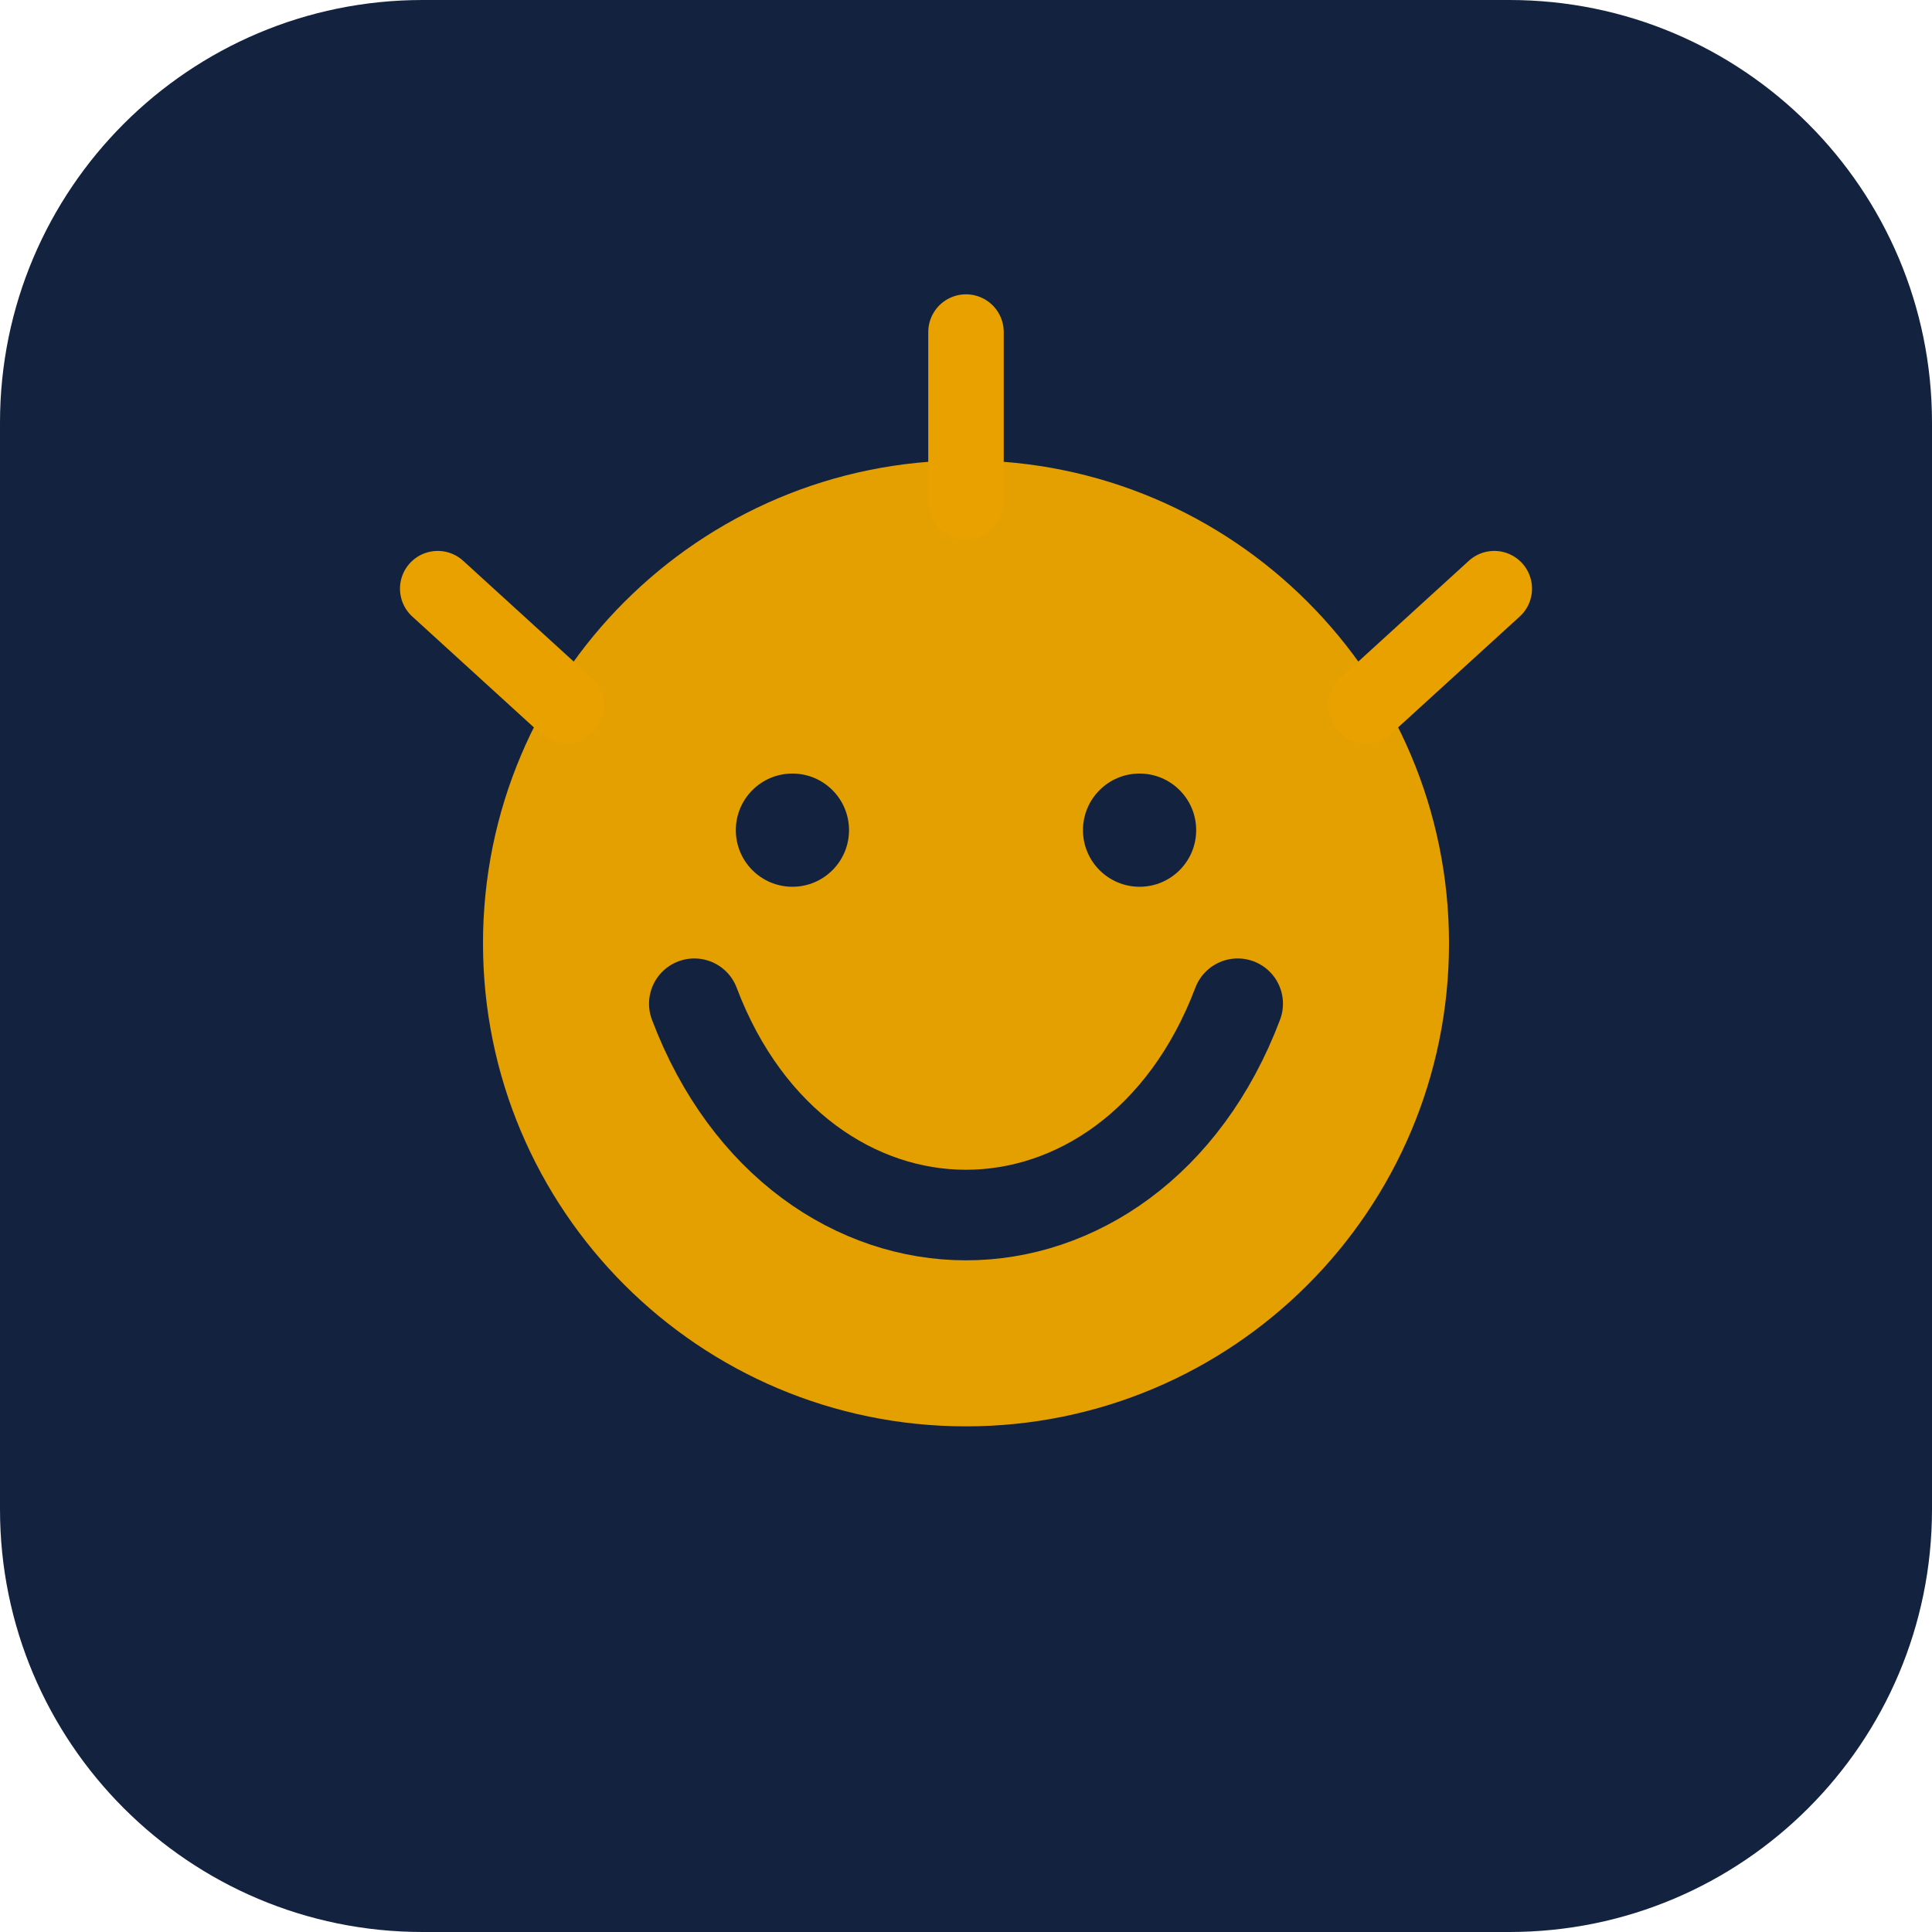
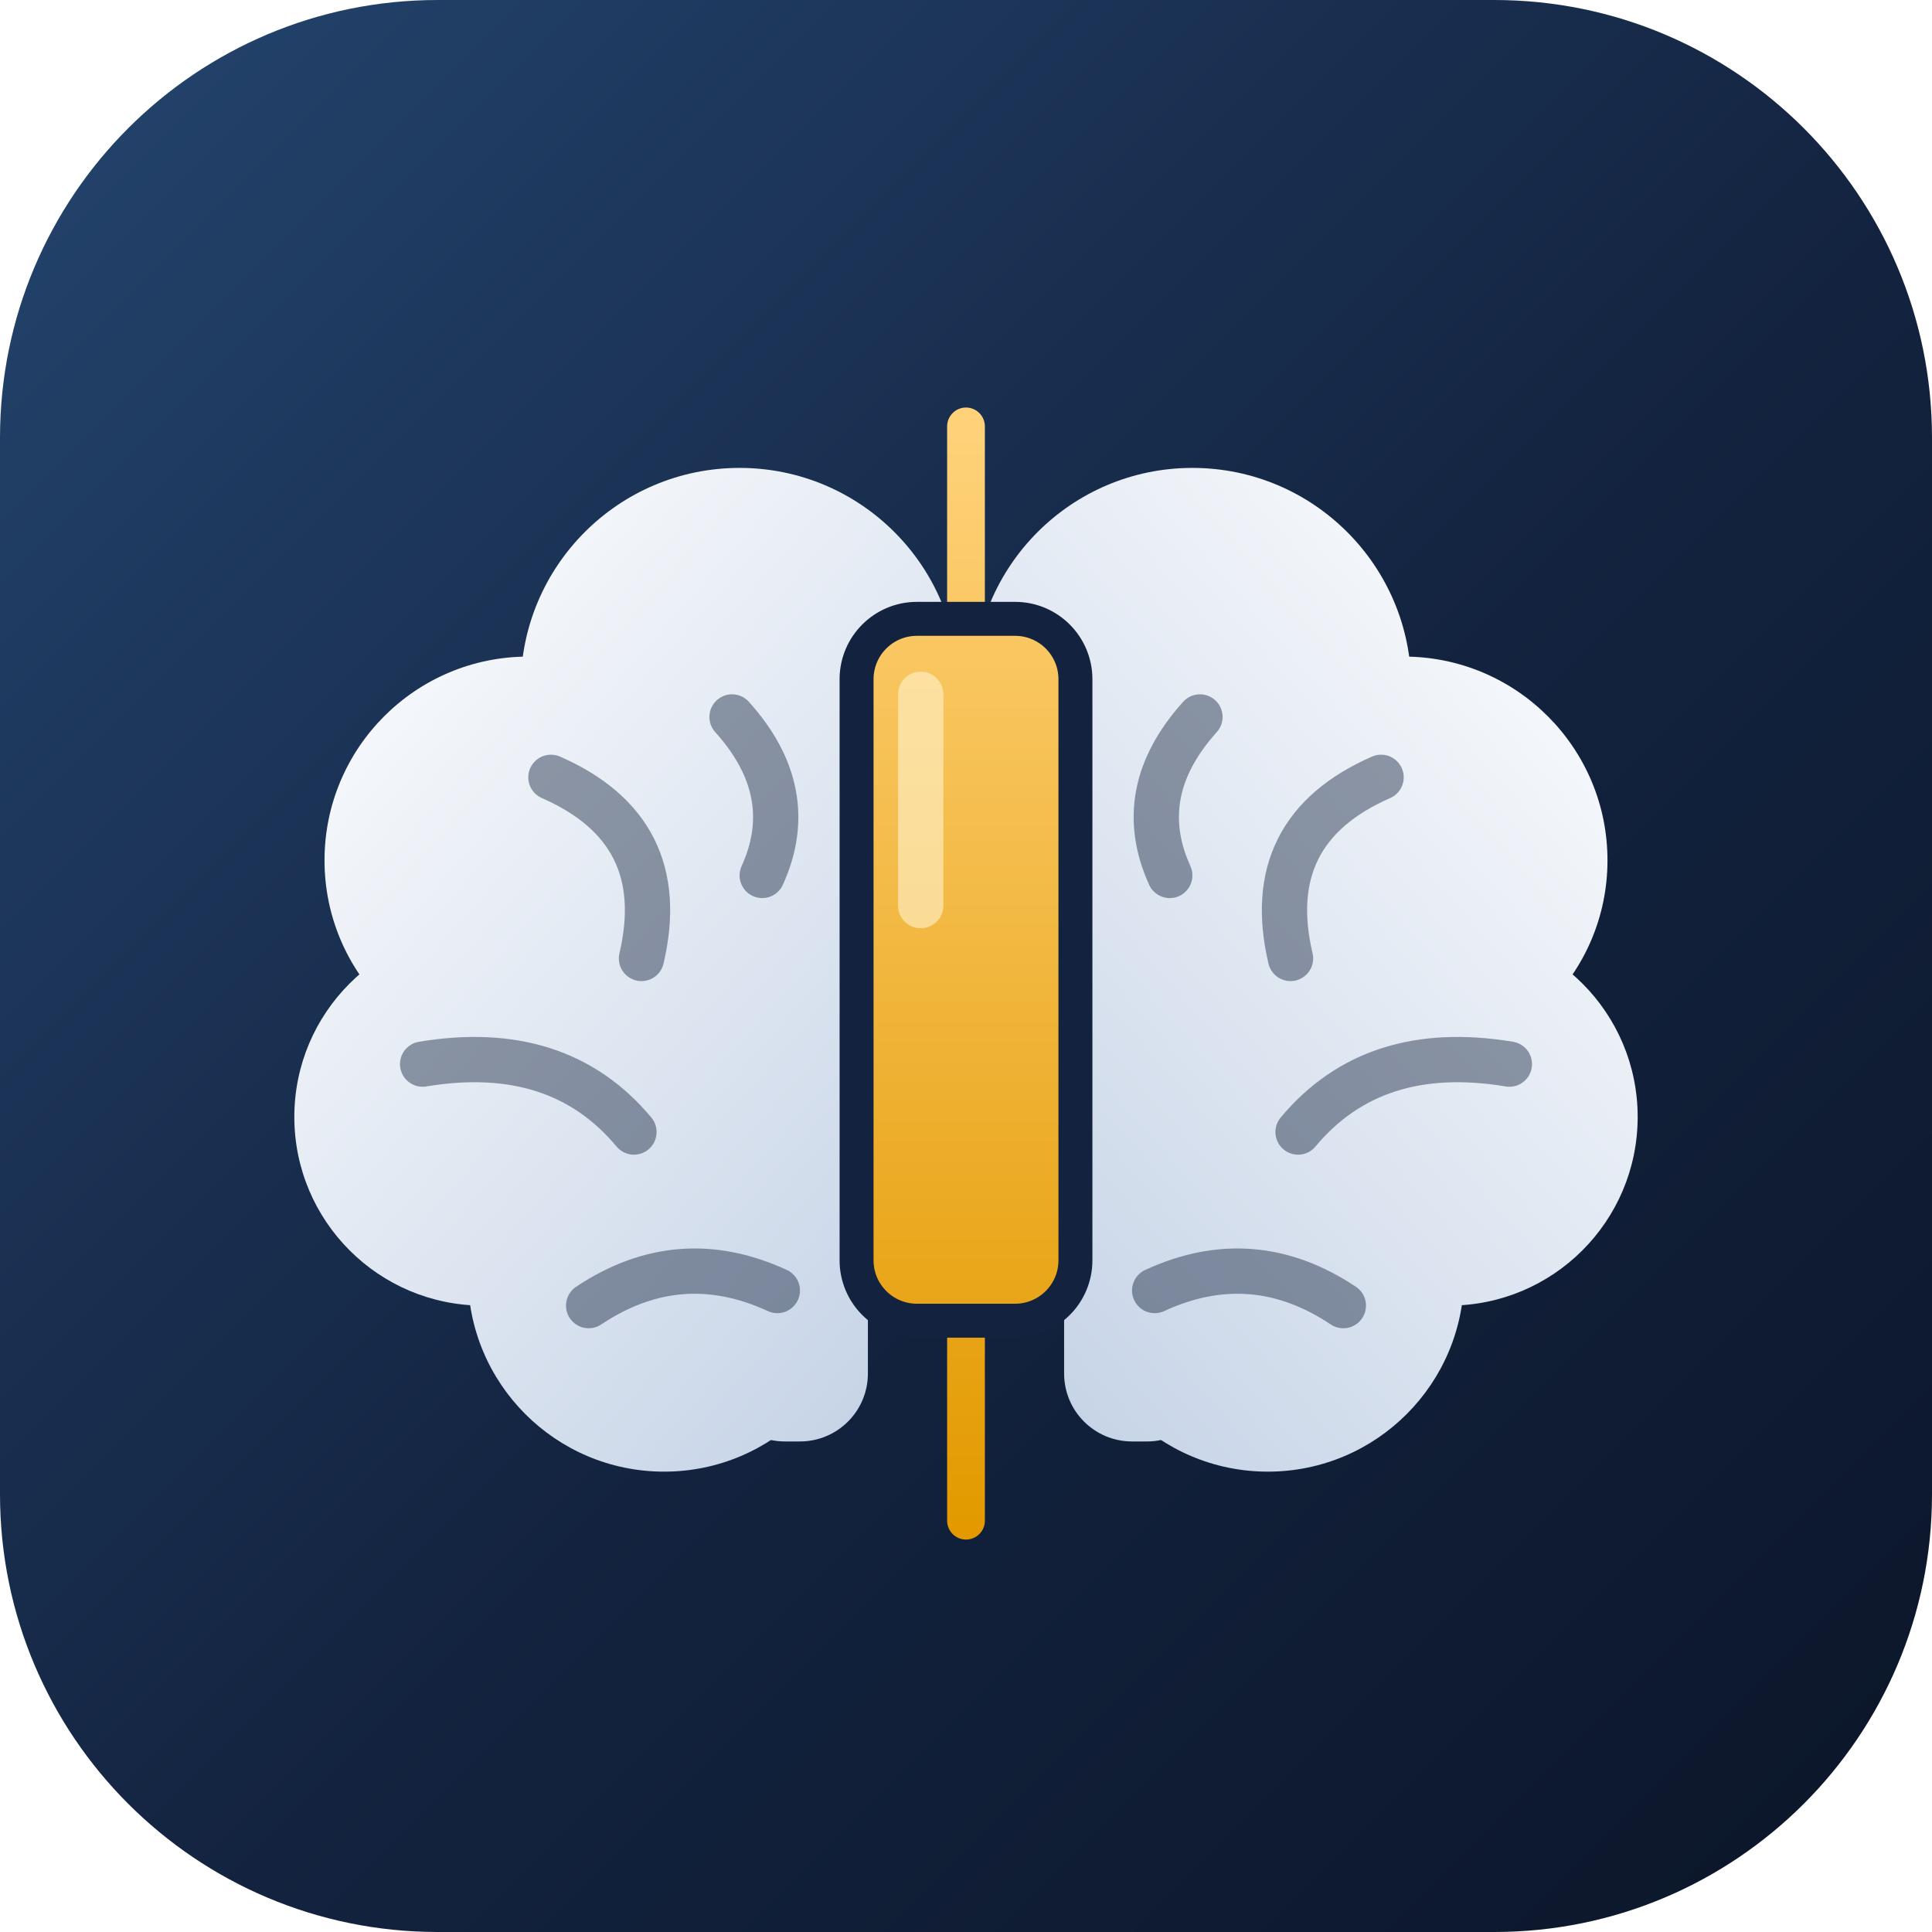
<svg xmlns="http://www.w3.org/2000/svg" viewBox="0 0 512 512">
-   <rect width="512" height="512" rx="112" fill="#13233F" />
-   <circle cx="256" cy="250" r="128" fill="#E9A100" opacity=".98" />
-   <path d="M184 266c14 37 43 56 72 56s58-19 72-56" fill="none" stroke="#13233F" stroke-width="24" stroke-linecap="round" />
-   <circle cx="210" cy="220" r="15" fill="#13233F" />
-   <circle cx="302" cy="220" r="15" fill="#13233F" />
-   <path d="M256 88v45M116 156l34 31M396 156l-34 31" stroke="#E9A100" stroke-width="20" stroke-linecap="round" />
+   <defs>
+     <linearGradient id="tcBg" x1="0" y1="0" x2="1" y2="1">
+       <stop offset="0" stop-color="#24456F" />
+       <stop offset=".55" stop-color="#13233F" />
+       <stop offset="1" stop-color="#0B1528" />
+     </linearGradient>
+     <linearGradient id="tcGold" gradientUnits="userSpaceOnUse" x1="0" y1="404" x2="0" y2="112">
+       <stop offset="0" stop-color="#E39A00" />
+       <stop offset="1" stop-color="#FFD27A" />
+     </linearGradient>
+     <linearGradient id="tcMind" gradientUnits="userSpaceOnUse" x1="90" y1="120" x2="420" y2="410">
+       <stop offset="0" stop-color="#FFFFFF" />
+       <stop offset=".6" stop-color="#C9D6E8" />
+       <stop offset="1" stop-color="#8EA7C9" />
+     </linearGradient>
+   </defs>
+   <rect width="512" height="512" rx="116" fill="url(#tcBg)" />
+   <g id="tcHemi">
+     <g fill="url(#tcMind)">
+       <circle cx="196" cy="182" r="58" />
+       <circle cx="140" cy="228" r="54" />
+       <circle cx="128" cy="296" r="50" />
+       <circle cx="176" cy="338" r="52" />
+       <circle cx="208" cy="262" r="46" />
+       <rect x="190" y="150" width="40" height="232" rx="18" />
+     </g>
+     <g fill="none" stroke="#13233F" stroke-width="12" stroke-linecap="round" opacity=".45">
+       <path d="M146 206 Q 178 220 170 254" />
+       <path d="M112 282 Q 148 276 168 300" />
+       <path d="M194 190 Q 212 210 202 232" />
+       <path d="M156 346 Q 180 330 206 342" />
+     </g>
+   </g>
+   <use href="#tcHemi" transform="translate(512 0) scale(-1 1)" />
+   <rect x="251" y="108" width="10" height="300" rx="5" fill="url(#tcGold)" />
+   <rect x="227" y="164" width="58" height="186" rx="16" fill="url(#tcGold)" stroke="#13233F" stroke-width="9" />
+   <rect x="238" y="178" width="12" height="68" rx="6" fill="#FFF3CF" opacity=".6" />
</svg>
